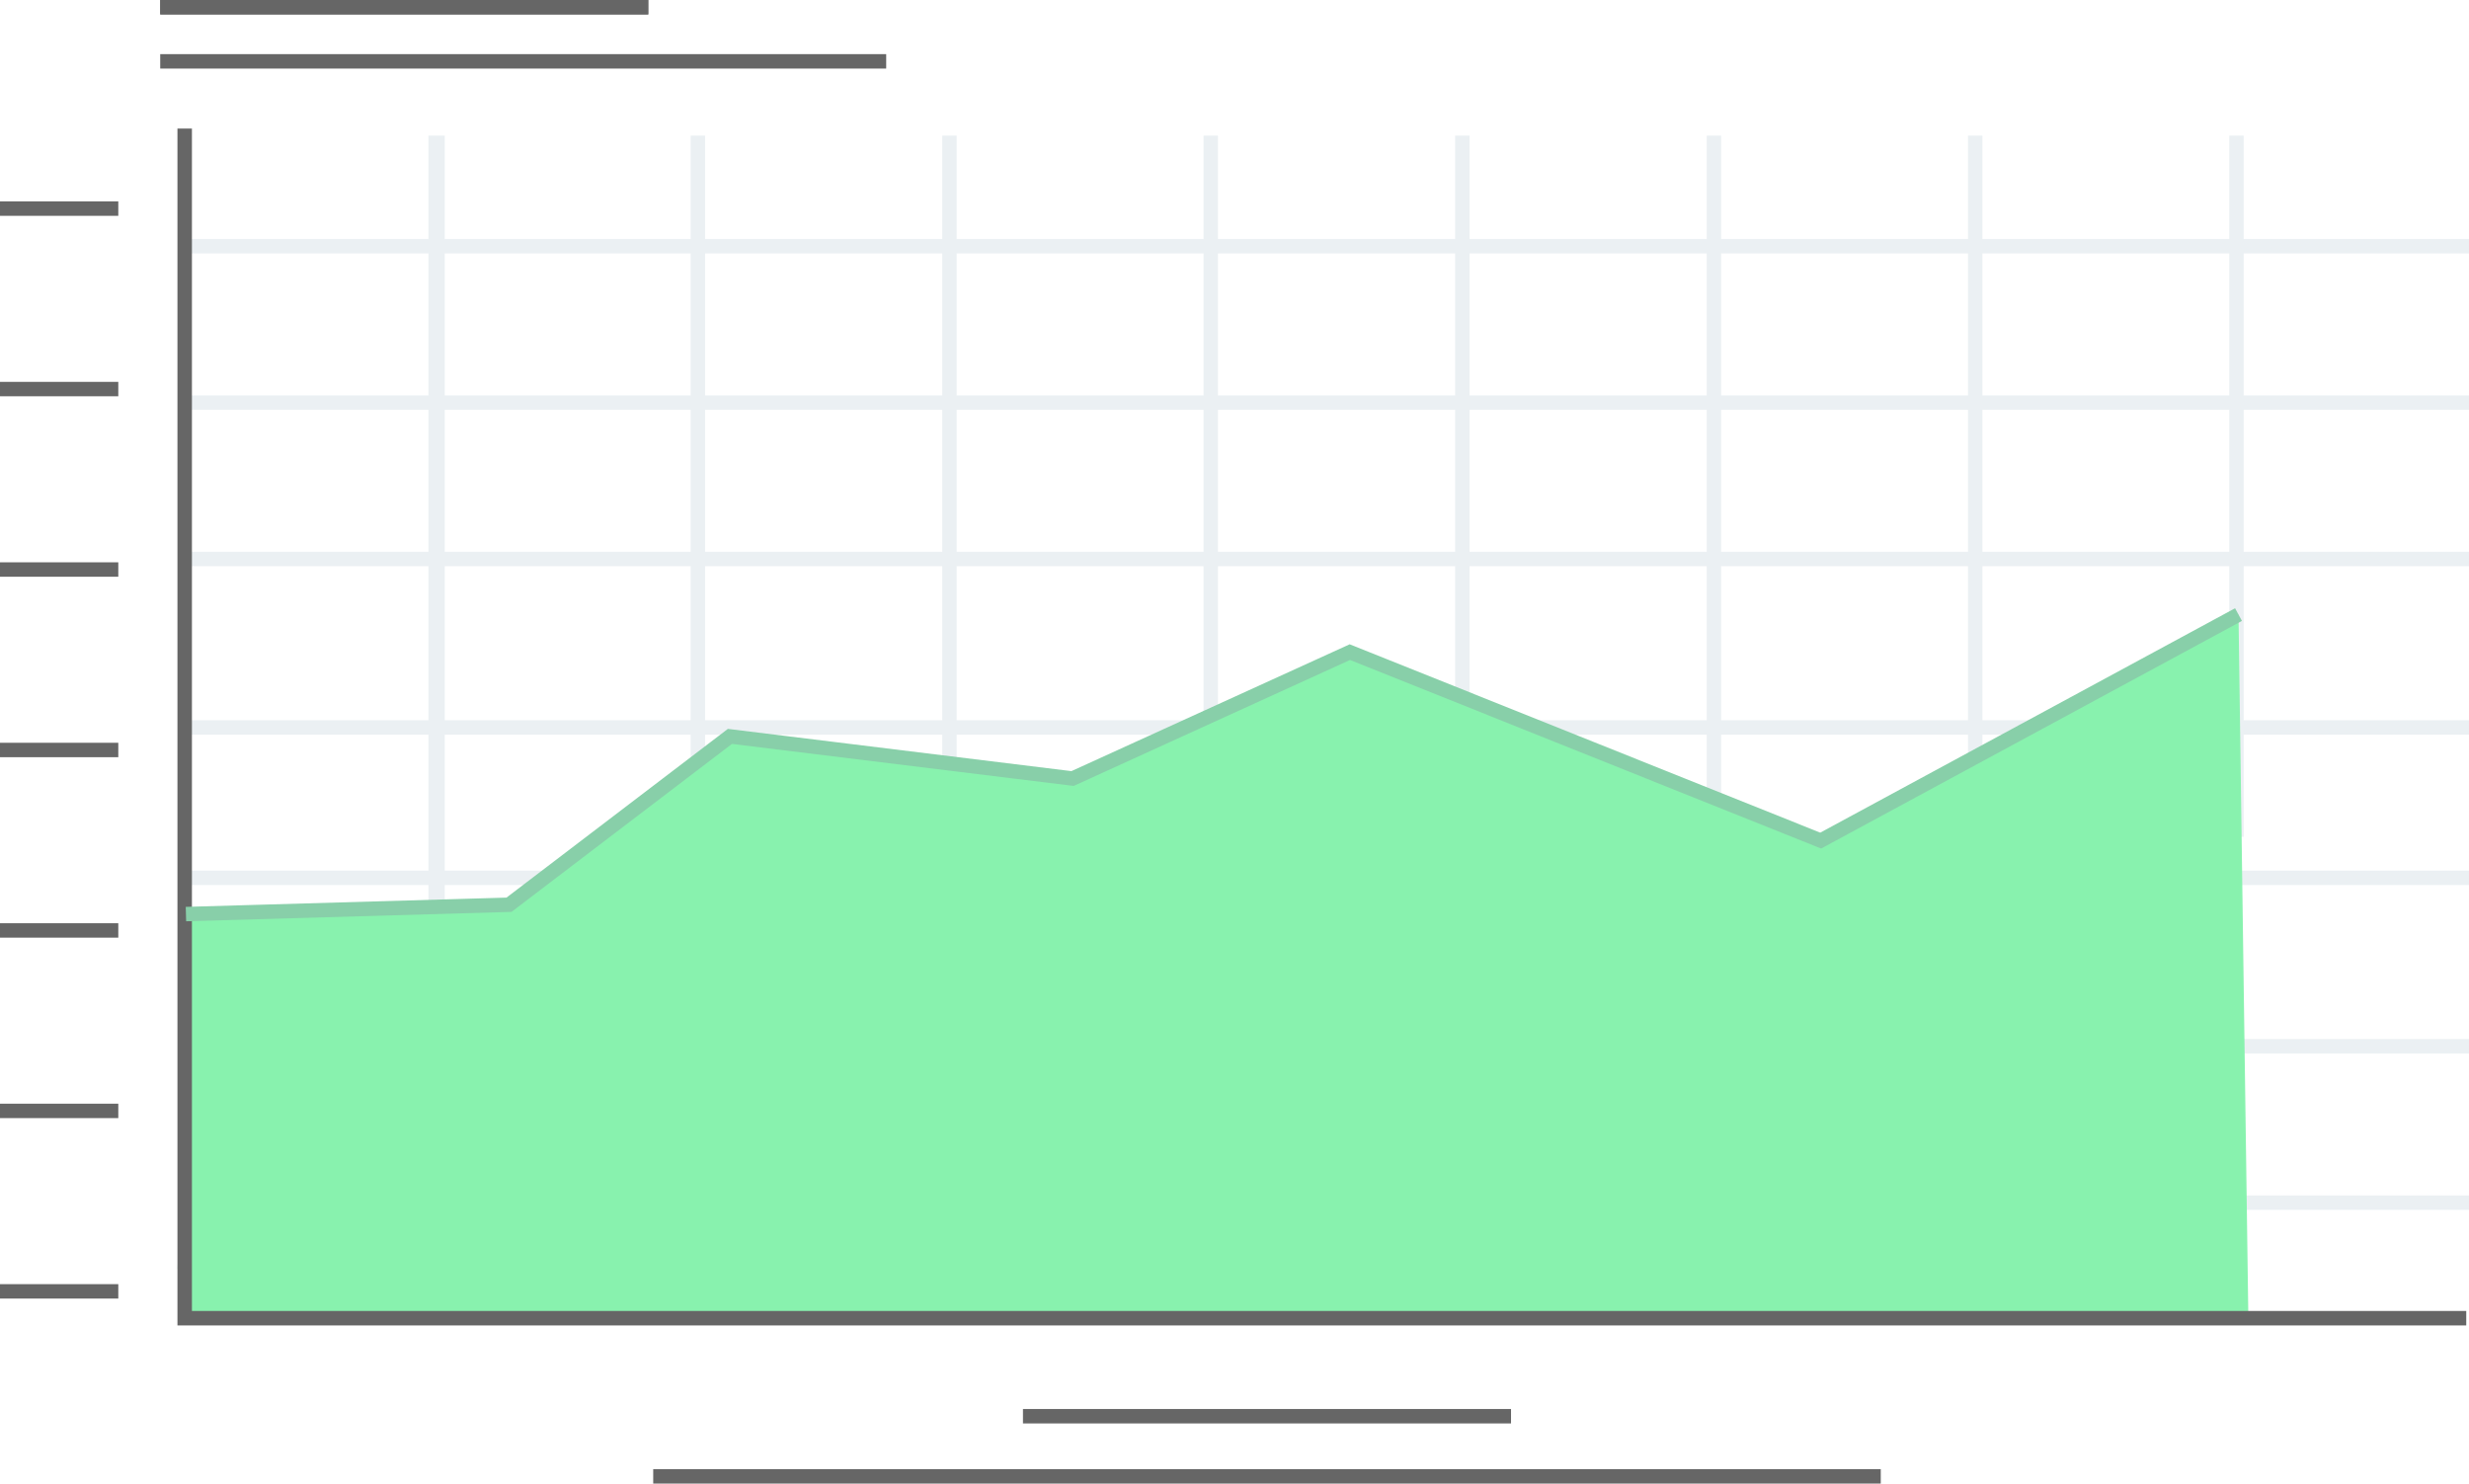
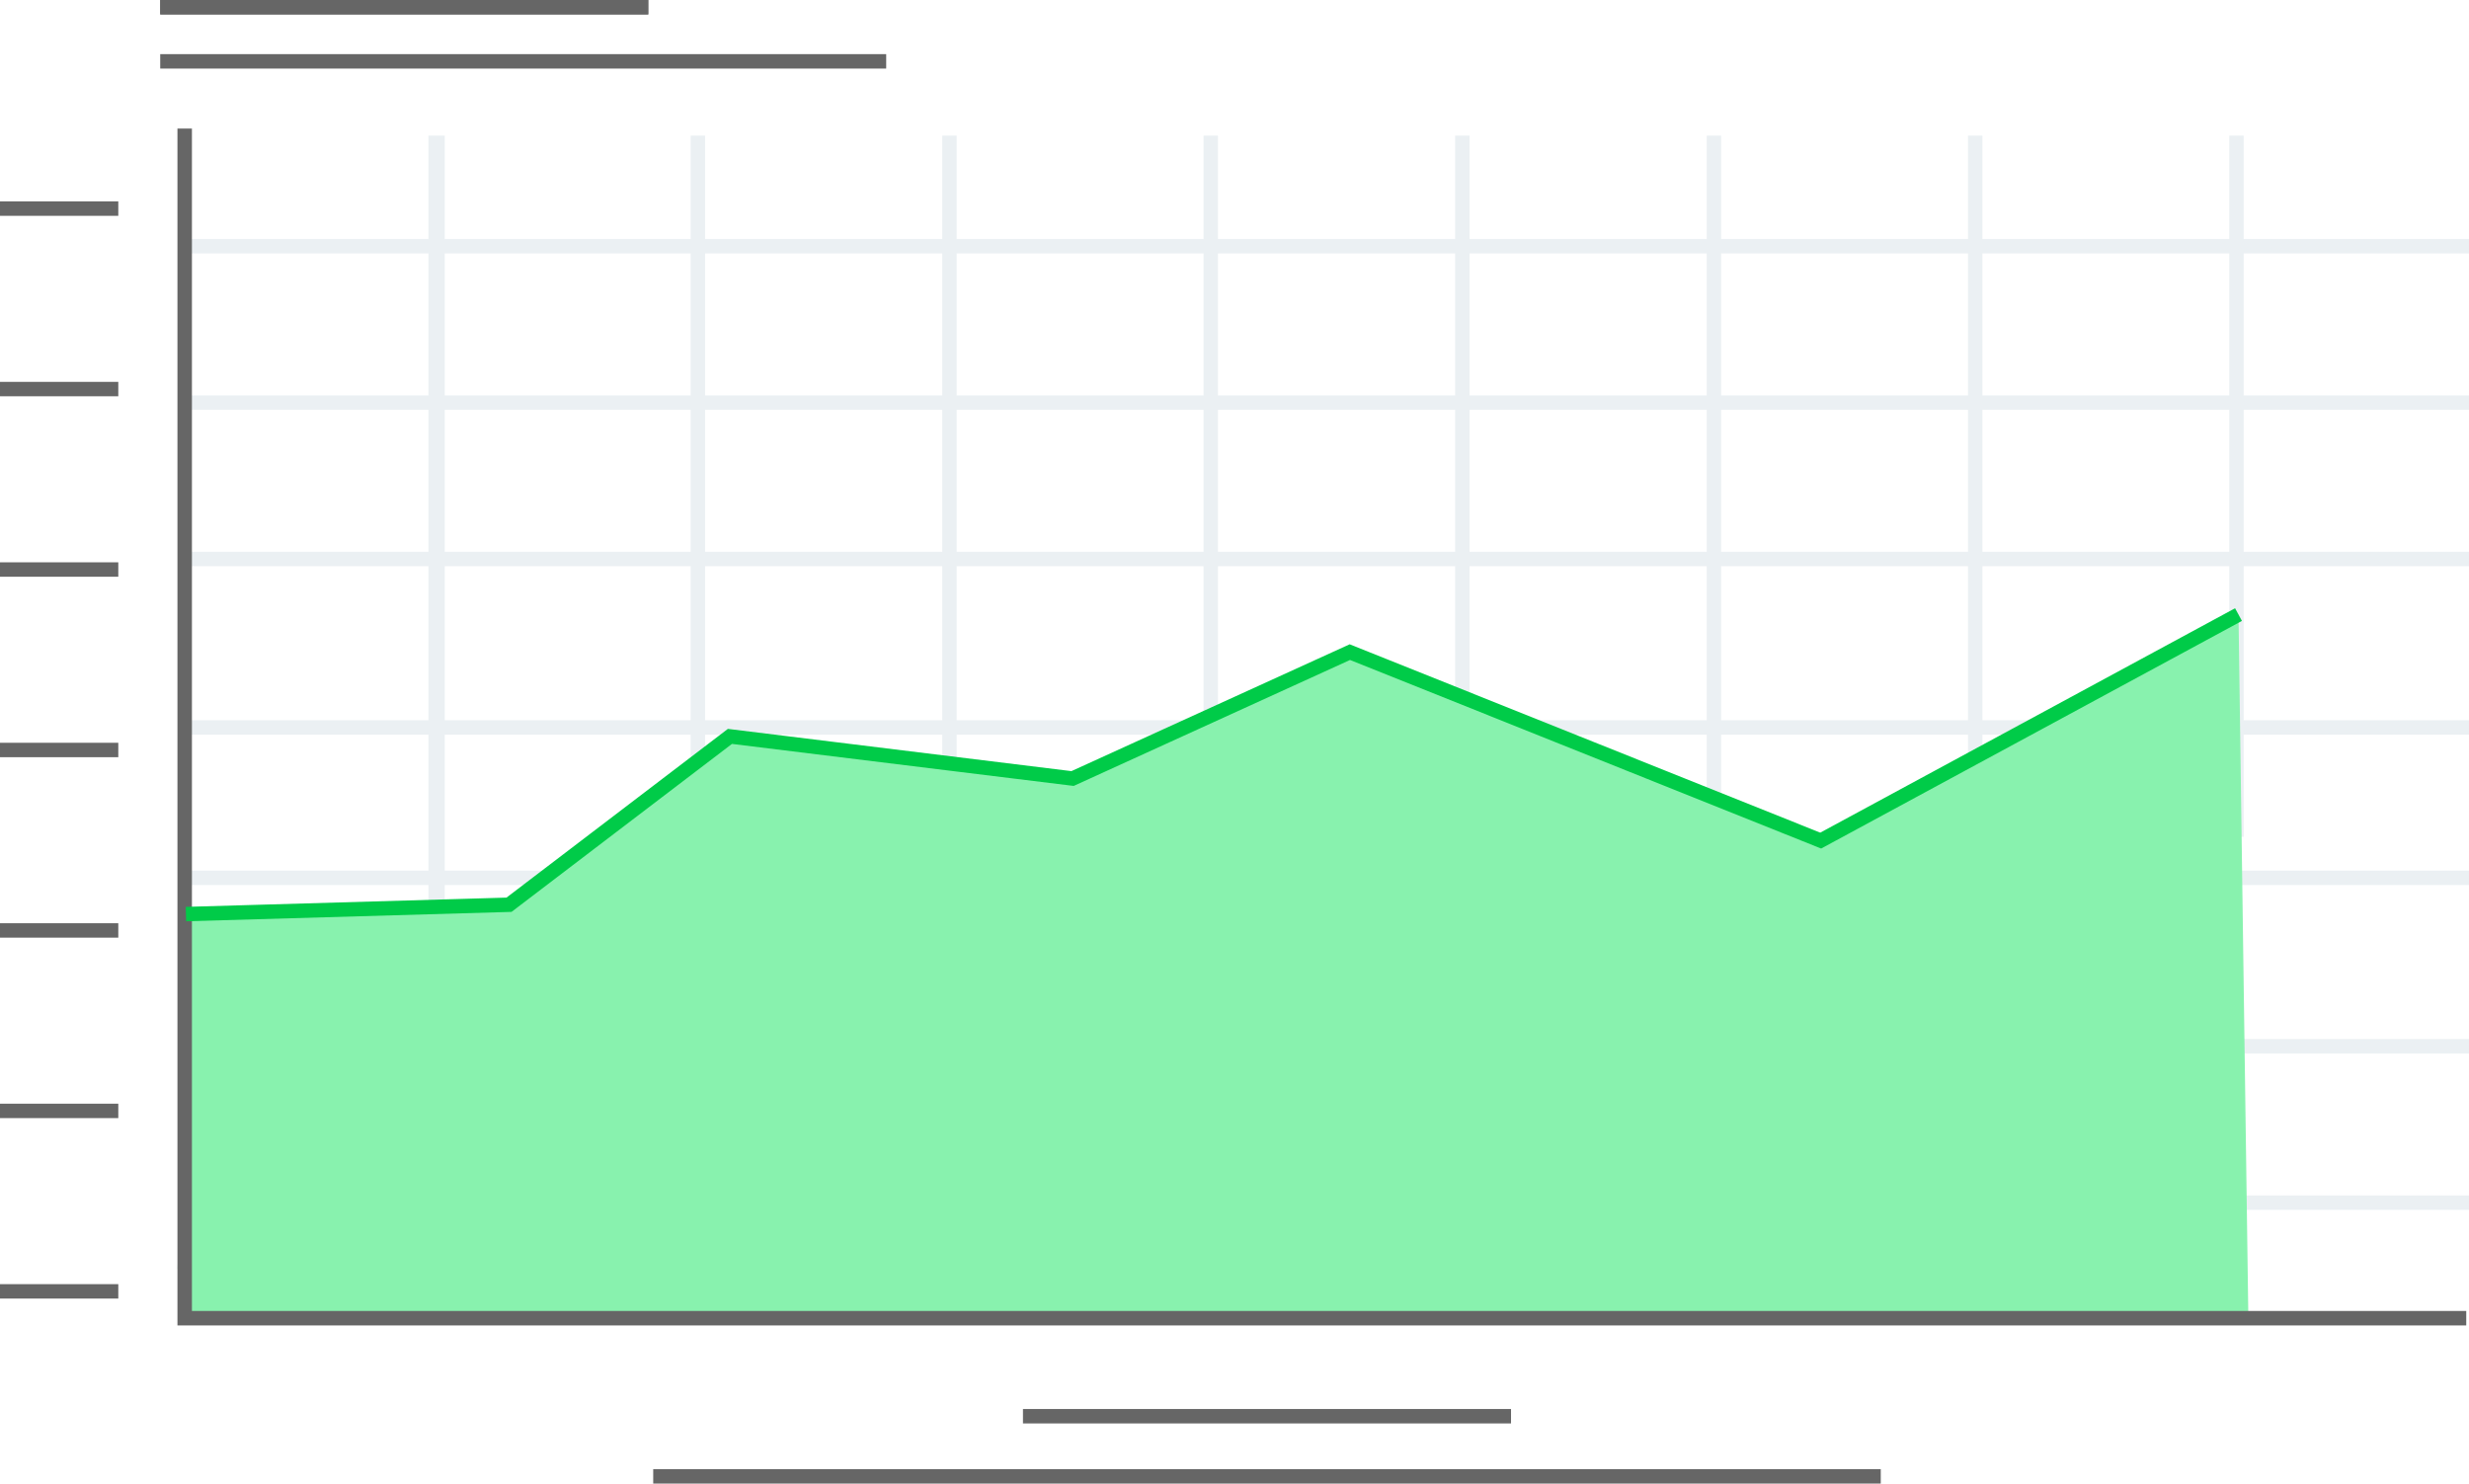
<svg xmlns="http://www.w3.org/2000/svg" width="217.147mm" height="130.511mm" viewBox="0 0 217.147 130.511" version="1.1" id="svg5">
  <defs id="defs2" />
  <g id="layer1" transform="translate(60.48217,-15.12808)">
    <path style="fill:none;stroke:#ebf0f3;stroke-width:1.268;stroke-linecap:butt;stroke-linejoin:miter;stroke-miterlimit:4;stroke-dasharray:none;stroke-opacity:1" d="M -44.488,36.788 H 156.665" id="path11262" />
    <path style="fill:none;stroke:#ebf0f3;stroke-width:1.268;stroke-linecap:butt;stroke-linejoin:miter;stroke-miterlimit:4;stroke-dasharray:none;stroke-opacity:1" d="M -44.488,50.546 H 156.665" id="path11293" />
    <path style="fill:none;stroke:#ebf0f3;stroke-width:1.268;stroke-linecap:butt;stroke-linejoin:miter;stroke-miterlimit:4;stroke-dasharray:none;stroke-opacity:1" d="M -44.488,64.304 H 156.665" id="path11295" />
    <path style="fill:none;stroke:#ebf0f3;stroke-width:1.268;stroke-linecap:butt;stroke-linejoin:miter;stroke-miterlimit:4;stroke-dasharray:none;stroke-opacity:1" d="M -44.488,79.121 H 156.665" id="path11297" />
    <path style="fill:none;stroke:#ebf0f3;stroke-width:1.268;stroke-linecap:butt;stroke-linejoin:miter;stroke-miterlimit:4;stroke-dasharray:none;stroke-opacity:1" d="M -44.488,92.35 H 156.665" id="path11299" />
    <path style="fill:none;stroke:#ebf0f3;stroke-width:1.268;stroke-linecap:butt;stroke-linejoin:miter;stroke-miterlimit:4;stroke-dasharray:none;stroke-opacity:1" d="M -44.488,107.167 H 156.665" id="path11301" />
    <path style="fill:none;stroke:#ebf0f3;stroke-width:1.268;stroke-linecap:butt;stroke-linejoin:miter;stroke-miterlimit:4;stroke-dasharray:none;stroke-opacity:1" d="M -44.488,120.925 H 156.665" id="path11303" />
    <path style="fill:none;stroke:#ebf0f3;stroke-width:1.268;stroke-linecap:butt;stroke-linejoin:miter;stroke-miterlimit:4;stroke-dasharray:none;stroke-opacity:1" d="M 0.895,27.06 V 88.745" id="path11085" />
    <path style="fill:none;stroke:#ebf0f3;stroke-width:1.268;stroke-linecap:butt;stroke-linejoin:miter;stroke-miterlimit:4;stroke-dasharray:none;stroke-opacity:1" d="M 23.023,27.06 V 88.745" id="path11087" />
    <path style="fill:none;stroke:#ebf0f3;stroke-width:1.268;stroke-linecap:butt;stroke-linejoin:miter;stroke-miterlimit:4;stroke-dasharray:none;stroke-opacity:1" d="M 46.002,27.06 V 88.745" id="path11089" />
    <path style="fill:none;stroke:#ebf0f3;stroke-width:1.268;stroke-linecap:butt;stroke-linejoin:miter;stroke-miterlimit:4;stroke-dasharray:none;stroke-opacity:1" d="M 68.13,27.06 V 88.745" id="path11091" />
    <path style="fill:none;stroke:#ebf0f3;stroke-width:1.268;stroke-linecap:butt;stroke-linejoin:miter;stroke-miterlimit:4;stroke-dasharray:none;stroke-opacity:1" d="M 90.257,27.06 V 88.745" id="path11093" />
    <path style="fill:none;stroke:#ebf0f3;stroke-width:1.268;stroke-linecap:butt;stroke-linejoin:miter;stroke-miterlimit:4;stroke-dasharray:none;stroke-opacity:1" d="M 113.236,27.06 V 88.745" id="path11095" />
    <path style="fill:none;stroke:#ebf0f3;stroke-width:1.268;stroke-linecap:butt;stroke-linejoin:miter;stroke-miterlimit:4;stroke-dasharray:none;stroke-opacity:1" d="M 136.215,27.06 V 88.745" id="path11097" />
    <path style="fill:none;stroke:#ebf0f3;stroke-width:1.437;stroke-linecap:butt;stroke-linejoin:miter;stroke-miterlimit:4;stroke-dasharray:none;stroke-opacity:1" d="M -22.084,27.06 V 106.283" id="path8830" />
    <path style="opacity:1;fill:#88f2ae;fill-opacity:1;stroke:none;stroke-width:1.268;stroke-linecap:butt;stroke-linejoin:miter;stroke-miterlimit:4;stroke-dasharray:none;stroke-opacity:1" d="m -44.129,95.54 -0.728,31.168 0.613,4.384 181.503,-0.012 L 136.393,69.193 99.646,89.076 58.238,72.496 33.849,83.616 3.714,79.909 -15.715,94.719 -44.129,95.54" id="path1719" />
    <path style="fill:none;stroke:#666666;stroke-width:1.274;stroke-linecap:butt;stroke-linejoin:miter;stroke-miterlimit:4;stroke-dasharray:none;stroke-opacity:1" d="M -44.239,26.438 V 131.092 H 156.423" id="path869" />
    <path style="fill:none;stroke:#666666;stroke-width:1.268;stroke-linecap:butt;stroke-linejoin:miter;stroke-miterlimit:4;stroke-dasharray:none;stroke-opacity:1" d="M -46.391,15.762 H -3.467" id="path5107" />
    <path style="fill:none;stroke:#666666;stroke-width:1.268;stroke-linecap:butt;stroke-linejoin:miter;stroke-miterlimit:4;stroke-dasharray:none;stroke-opacity:1" d="M -46.391,20.525 H 17.458" id="path5189" />
    <path style="fill:none;stroke:#666666;stroke-width:1.268;stroke-linecap:butt;stroke-linejoin:miter;stroke-miterlimit:4;stroke-dasharray:none;stroke-opacity:1" d="m -60.482,33.48 h 10.404" id="path8522" />
    <path style="fill:none;stroke:#666666;stroke-width:1.268;stroke-linecap:butt;stroke-linejoin:miter;stroke-miterlimit:4;stroke-dasharray:none;stroke-opacity:1" d="m -60.482,49.355 h 10.404" id="path8524" />
    <path style="fill:none;stroke:#666666;stroke-width:1.268;stroke-linecap:butt;stroke-linejoin:miter;stroke-miterlimit:4;stroke-dasharray:none;stroke-opacity:1" d="m -60.482,65.23 h 10.404" id="path8526" />
    <path style="fill:none;stroke:#666666;stroke-width:1.268;stroke-linecap:butt;stroke-linejoin:miter;stroke-miterlimit:4;stroke-dasharray:none;stroke-opacity:1" d="m -60.482,81.105 h 10.404" id="path8528" />
    <path style="fill:none;stroke:#666666;stroke-width:1.268;stroke-linecap:butt;stroke-linejoin:miter;stroke-miterlimit:4;stroke-dasharray:none;stroke-opacity:1" d="m -60.482,96.98 h 10.404" id="path8530" />
    <path style="fill:none;stroke:#666666;stroke-width:1.268;stroke-linecap:butt;stroke-linejoin:miter;stroke-miterlimit:4;stroke-dasharray:none;stroke-opacity:1" d="m -60.482,112.855 h 10.404" id="path8532" />
    <path style="fill:none;stroke:#666666;stroke-width:1.268;stroke-linecap:butt;stroke-linejoin:miter;stroke-miterlimit:4;stroke-dasharray:none;stroke-opacity:1" d="m -60.482,128.73 h 10.404" id="path8534" />
    <path style="fill:none;stroke:#666666;stroke-width:1.268;stroke-linecap:butt;stroke-linejoin:miter;stroke-miterlimit:4;stroke-dasharray:none;stroke-opacity:1" d="M -46.391,15.762 H -3.467" id="path8633" />
    <path style="fill:none;stroke:#666666;stroke-width:1.268;stroke-linecap:butt;stroke-linejoin:miter;stroke-miterlimit:4;stroke-dasharray:none;stroke-opacity:1" d="M 29.487,139.714 H 72.411" id="path8635" />
    <path style="fill:none;stroke:#666666;stroke-width:1.268;stroke-linecap:butt;stroke-linejoin:miter;stroke-miterlimit:4;stroke-dasharray:none;stroke-opacity:1" d="M -3.032,145.005 H 104.93" id="path8637" />
-     <path style="fill:none;stroke:#88cfa9;stroke-width:1.268;stroke-linecap:butt;stroke-linejoin:miter;stroke-miterlimit:4;stroke-dasharray:none;stroke-opacity:1" d="M -44.129,95.54 -15.715,94.719 3.714,79.909 33.849,83.616 58.238,72.496 99.646,89.076 136.393,69.193" id="path871" />
+     <path style="fill:none;stroke:#00cb48;stroke-width:1.268;stroke-linecap:butt;stroke-linejoin:miter;stroke-miterlimit:4;stroke-dasharray:none;stroke-opacity:1" d="M -44.129,95.54 -15.715,94.719 3.714,79.909 33.849,83.616 58.238,72.496 99.646,89.076 136.393,69.193" id="path871" />
  </g>
</svg>
